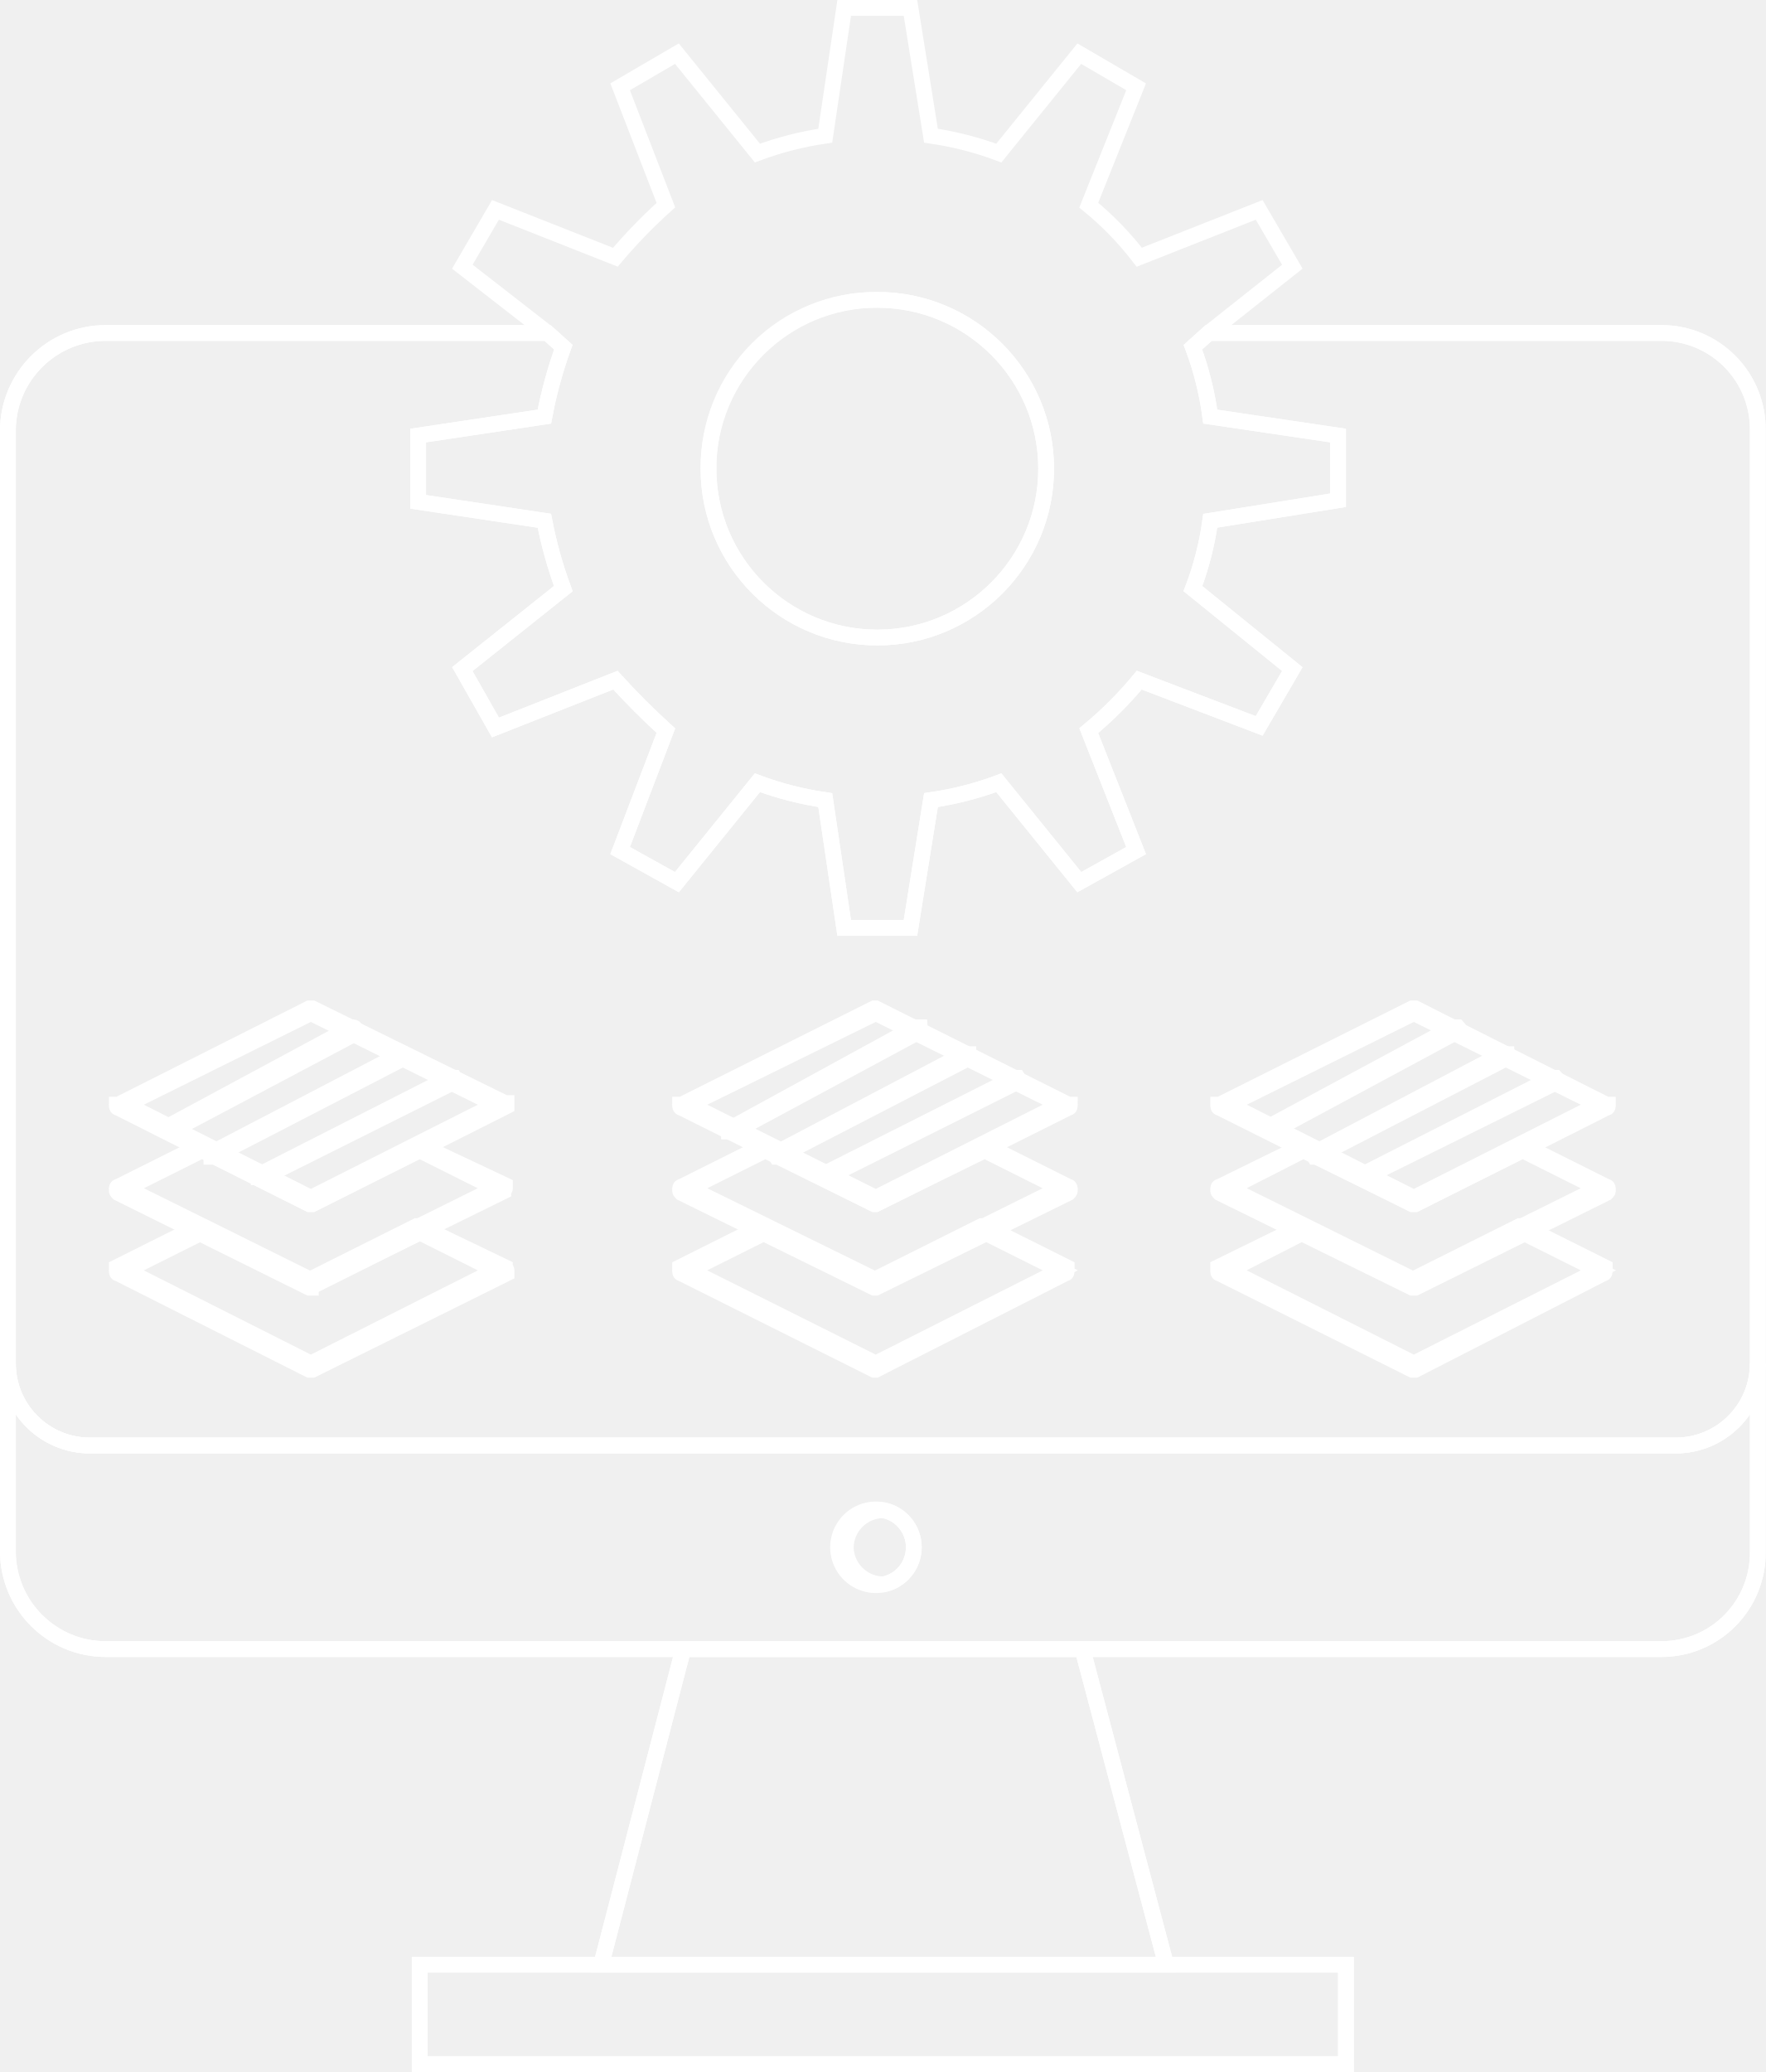
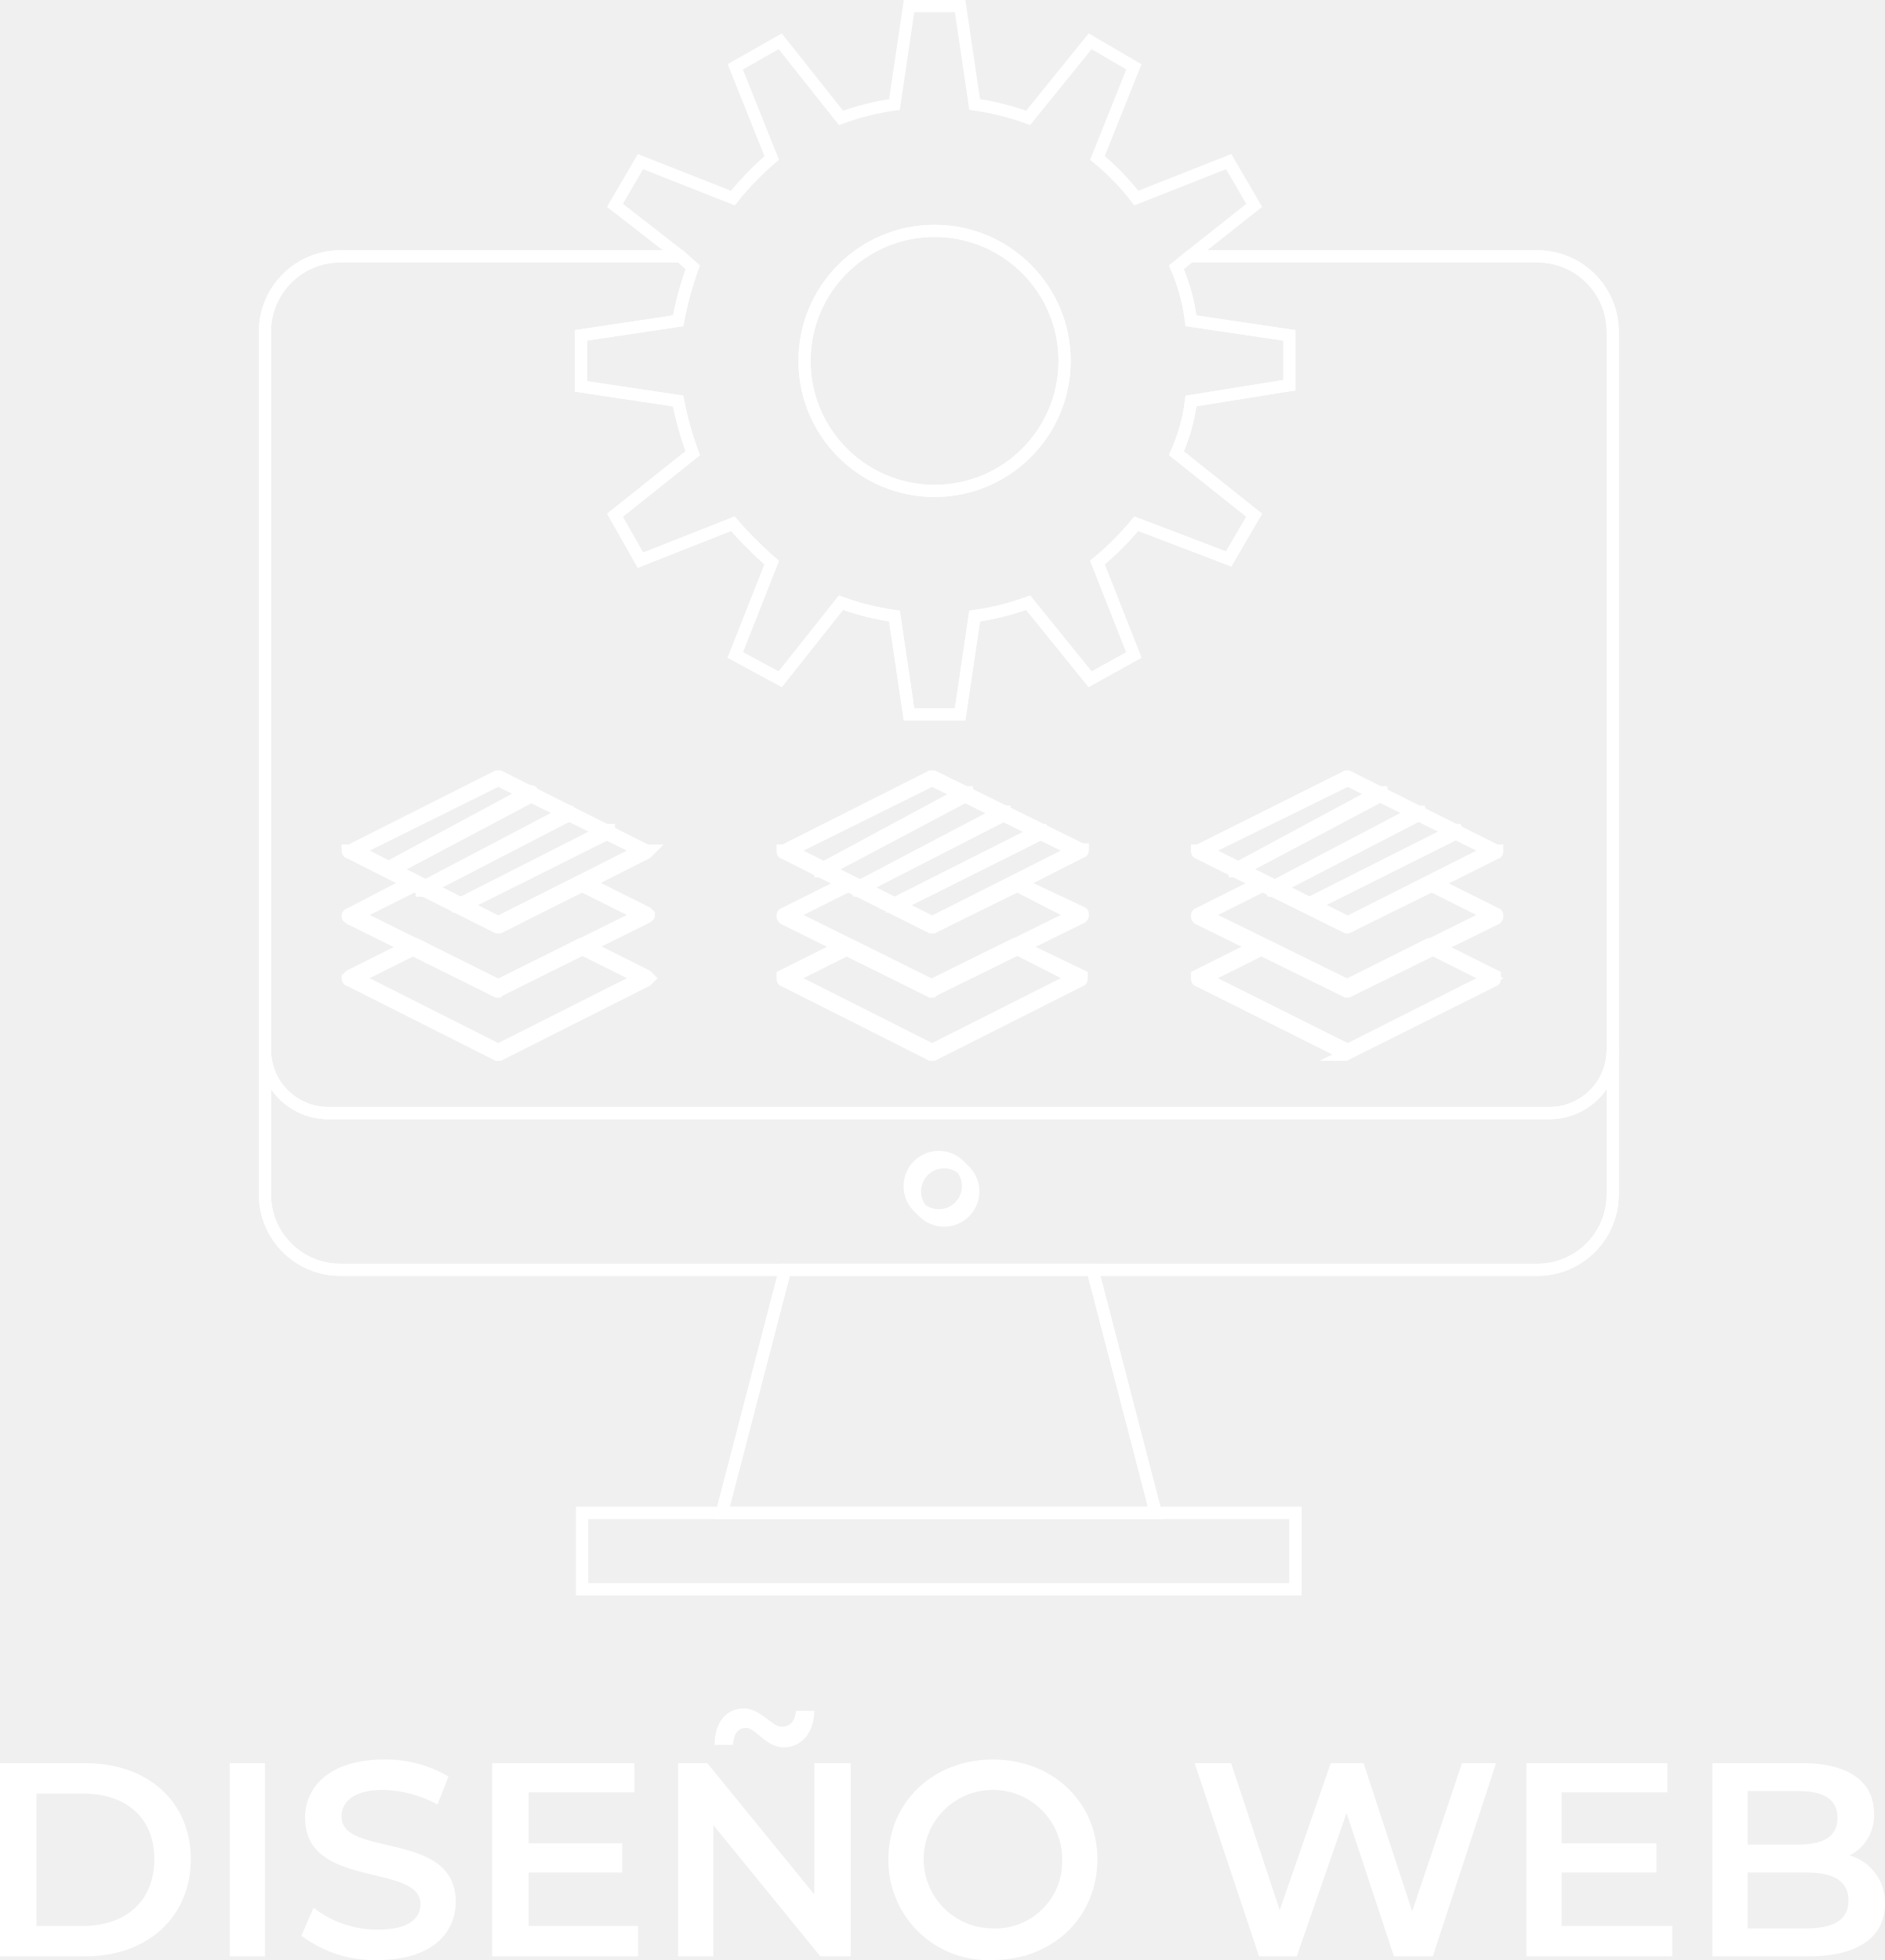
- <svg xmlns="http://www.w3.org/2000/svg" viewBox="0 0 111.9 131.3">
-   <g id="b3d8d00b-ad45-47d3-b99e-048717b5e726" data-name="Capa 2">
-     <g id="e6d94fda-ea5d-4ede-ba9c-caa1cc1c441b" data-name="Capa 1">
+ <svg xmlns="http://www.w3.org/2000/svg" viewBox="0 0 155.1 161.3">
+   <g id="aa54e552-75cb-4ef2-ad7b-ee0ccd118677" data-name="Capa 2">
+     <g id="ed74b753-9907-467f-94db-18d6dd79e8d4" data-name="Capa 1">
      <g>
        <g>
-           <path d="M55.6,19A10.7,10.7,0,1,1,44.9,29.7,10.6,10.6,0,0,1,55.6,19Z" style="fill: none;stroke: #fff;stroke-miterlimit: 10" />
-           <polygon points="26.6 124.5 38.1 124.5 73.9 124.5 85.3 124.5 85.3 130.8 26.6 130.8 26.6 124.5" style="fill: none;stroke: #fff;stroke-miterlimit: 10" />
-           <polygon points="68.6 104.5 73.9 124.5 38.1 124.5 43.3 104.5 68.6 104.5" style="fill: none;stroke: #fff;stroke-miterlimit: 10" />
-           <path d="M5.7,91.6H106.2a5.2,5.2,0,0,0,5.2-5.2V98.3a6.1,6.1,0,0,1-6.1,6.2H6.7A6.2,6.2,0,0,1,.5,98.3V86.4A5.2,5.2,0,0,0,5.7,91.6Zm47.9,6.5a2.4,2.4,0,0,0,2.4,2.3,2.4,2.4,0,0,0,0-4.7A2.4,2.4,0,0,0,53.6,98.1Z" style="fill: none;stroke: #fff;stroke-miterlimit: 10" />
-           <path d="M53.5,58.8l-1.2-8.1A20.9,20.9,0,0,1,48,49.6l-5.1,6.3-3.6-2,2.9-7.6c-1.1-1-2.2-2.1-3.2-3.2l-7.6,3-2.1-3.7,6.4-5.1A27,27,0,0,1,34.5,33l-8-1.2V27.6l8-1.2A28.3,28.3,0,0,1,35.7,22l-1-.9-5.4-4.2,2.1-3.6,7.6,3A33.4,33.4,0,0,1,42.2,13L39.3,5.5l3.6-2.1L48,9.7a20.9,20.9,0,0,1,4.3-1.1L53.5.5h4.2L59,8.6a20.9,20.9,0,0,1,4.3,1.1l5.1-6.3L72,5.5,69,13a19.9,19.9,0,0,1,3.2,3.3l7.6-3,2.1,3.6-5.3,4.2-1,.9a20.2,20.2,0,0,1,1.1,4.4l8.1,1.2v4.1L76.7,33a19.4,19.4,0,0,1-1.1,4.3l6.3,5.1L79.8,46l-7.6-2.9A24.2,24.2,0,0,1,69,46.3l3,7.6-3.6,2-5.1-6.3A20.9,20.9,0,0,1,59,50.7l-1.3,8.1ZM44.9,29.7A10.7,10.7,0,1,0,55.6,19,10.7,10.7,0,0,0,44.9,29.7Z" style="fill: none;stroke: #fff;stroke-miterlimit: 10" />
-           <path d="M52.3,50.7l1.2,8.1h4.2L59,50.7a20.9,20.9,0,0,0,4.3-1.1l5.1,6.3,3.6-2-3-7.6a24.2,24.2,0,0,0,3.2-3.2L79.8,46l2.1-3.6-6.3-5.1A19.4,19.4,0,0,0,76.7,33l8.1-1.3V27.6l-8.1-1.2A20.2,20.2,0,0,0,75.6,22l1-.9h28.7a6.1,6.1,0,0,1,6.1,6.2V86.4a5.2,5.2,0,0,1-5.2,5.2H5.7A5.2,5.2,0,0,1,.5,86.4V27.3a6.2,6.2,0,0,1,6.2-6.2h28l1,.9a28.3,28.3,0,0,0-1.2,4.4l-8,1.2v4.2l8,1.2a27,27,0,0,0,1.2,4.3l-6.4,5.1,2.1,3.7,7.6-3c1,1.1,2.1,2.2,3.2,3.2l-2.9,7.6,3.6,2L48,49.6A20.9,20.9,0,0,0,52.3,50.7Z" style="fill: none;stroke: #fff;stroke-miterlimit: 10" />
+           <g>
+             <path d="M76.9,19A10.7,10.7,0,1,1,66.2,29.7,10.7,10.7,0,0,1,76.9,19Z" style="fill: none;stroke: #fff;stroke-miterlimit: 10" />
+             <polygon points="47.9 124.5 59.4 124.5 95.1 124.5 106.6 124.5 106.6 130.8 47.9 130.8 47.9 124.5" style="fill: none;stroke: #fff;stroke-miterlimit: 10" />
+             <polygon points="89.9 104.5 95.1 124.5 59.4 124.5 64.6 104.5 89.9 104.5" style="fill: none;stroke: #fff;stroke-miterlimit: 10" />
+             <path d="M27,91.6H127.5a5.2,5.2,0,0,0,5.2-5.2V98.3a6.2,6.2,0,0,1-6.1,6.2H28a6.2,6.2,0,0,1-6.2-6.2V86.4A5.2,5.2,0,0,0,27,91.6Zm47.9,6.5a2.4,2.4,0,0,0,4.7,0,2.4,2.4,0,1,0-4.7,0Z" style="fill: none;stroke: #fff;stroke-miterlimit: 10" />
+             <path d="M74.8,58.8l-1.2-8.1a21.8,21.8,0,0,1-4.4-1.1l-5,6.3-3.7-2,3-7.6a32.2,32.2,0,0,1-3.2-3.2l-7.6,3-2.1-3.7L57,37.3A27,27,0,0,1,55.8,33l-8-1.2V27.6l8-1.2A28.3,28.3,0,0,1,57,22l-1-.9-5.4-4.2,2.1-3.6,7.6,3A25,25,0,0,1,63.5,13l-3-7.5,3.7-2.1,5,6.3a21.8,21.8,0,0,1,4.4-1.1L74.8.5H79l1.2,8.1a21.8,21.8,0,0,1,4.4,1.1l5.1-6.3,3.6,2.1-3,7.5a19.9,19.9,0,0,1,3.2,3.3l7.6-3,2.1,3.6-5.3,4.2-1.1.9A15.9,15.9,0,0,1,98,26.4l8.1,1.2v4.1L98,33a15.2,15.2,0,0,1-1.2,4.3l6.4,5.1L101.1,46l-7.6-2.9a24.2,24.2,0,0,1-3.2,3.2l3,7.6-3.6,2-5.1-6.3a21.8,21.8,0,0,1-4.4,1.1L79,58.8ZM66.2,29.7A10.7,10.7,0,1,0,76.9,19,10.7,10.7,0,0,0,66.2,29.7Z" style="fill: none;stroke: #fff;stroke-miterlimit: 10" />
+             <path d="M73.6,50.7l1.2,8.1H79l1.2-8.1a21.8,21.8,0,0,0,4.4-1.1l5.1,6.3,3.6-2-3-7.6a24.2,24.2,0,0,0,3.2-3.2l7.6,2.9,2.1-3.6-6.4-5.1A15.2,15.2,0,0,0,98,33l8.1-1.3V27.6L98,26.4A15.9,15.9,0,0,0,96.8,22l1.1-.9h28.7a6.2,6.2,0,0,1,6.1,6.2V86.4a5.2,5.2,0,0,1-5.2,5.2H27a5.2,5.2,0,0,1-5.2-5.2V27.3A6.2,6.2,0,0,1,28,21.1H56l1,.9a28.3,28.3,0,0,0-1.2,4.4l-8,1.2v4.2l8,1.2A27,27,0,0,0,57,37.3l-6.4,5.1,2.1,3.7,7.6-3a32.2,32.2,0,0,0,3.2,3.2l-3,7.6,3.7,2,5-6.3A21.8,21.8,0,0,0,73.6,50.7Z" style="fill: none;stroke: #fff;stroke-miterlimit: 10" />
+           </g>
+           <g>
+             <path d="M64.6,104.5H28a6.2,6.2,0,0,1-6.2-6.2v-71A6.2,6.2,0,0,1,28,21.1H56" style="fill: none;stroke: #fff;stroke-miterlimit: 10" />
+             <path d="M97.9,21.1h28.7a6.2,6.2,0,0,1,6.1,6.2v71a6.2,6.2,0,0,1-6.1,6.2H89.9" style="fill: none;stroke: #fff;stroke-miterlimit: 10" />
+             <path d="M132.7,86.4a5.2,5.2,0,0,1-5.2,5.2H27a5.2,5.2,0,0,1-5.2-5.2" style="fill: none;stroke: #fff;stroke-miterlimit: 10" />
+             <polyline points="59.4 124.5 64.6 104.5 89.9 104.5 95.1 124.5" style="fill: none;stroke: #fff;stroke-miterlimit: 10" />
+             <path d="M77.2,95.7a2.4,2.4,0,1,1,0,4.7,2.4,2.4,0,0,1,0-4.7Z" style="fill: none;stroke: #fff;stroke-miterlimit: 10" />
+             <polygon points="95.1 124.5 106.6 124.5 106.6 130.8 47.9 130.8 47.9 124.5 59.4 124.5 95.1 124.5" style="fill: none;stroke: #fff;stroke-miterlimit: 10" />
+           </g>
+           <g>
+             <g>
+               <path d="M110.9,76.3h-.1L98.6,70.2c-.1,0-.1-.1-.1-.2h.1l12.2-6.1h.1l12.2,6.1h.1c0,.1,0,.2-.1.2l-12.2,6.1ZM99.1,70l11.8,5.9L122.6,70l-11.7-5.8Z" style="fill: none;stroke: #fff;stroke-miterlimit: 10" />
+               <path d="M110.9,81.6h-.1l-12.2-6c-.1-.1-.1-.1-.1-.2s0-.2.1-.2l5.2-2.6h.2l6.9,3.4,6.8-3.4h.2l5.2,2.6c.1,0,.1.1.1.2s0,.1-.1.2l-12.2,6ZM99.1,75.3l11.8,5.8,11.7-5.8-4.8-2.4-6.9,3.4h-.1l-6.9-3.4Z" style="fill: none;stroke: #fff;stroke-miterlimit: 10" />
+               <path d="M110.9,86.8h-.1L98.6,80.7c-.1,0-.1-.1-.1-.2v-.2l5.2-2.6h.2l6.9,3.4,6.8-3.4h.2l5.2,2.6v.2c0,.1,0,.2-.1.2l-12.2,6.1ZM99.1,80.5l11.8,5.9,11.7-5.9-4.8-2.4-6.9,3.4h-.1l-6.9-3.4Z" style="fill: none;stroke: #fff;stroke-miterlimit: 10" />
+               <path d="M101.8,71.7h-.2c0-.1,0-.2.1-.2l11.7-6.3h.3a.4.4,0,0,1-.1.3l-11.7,6.2Z" style="fill: none;stroke: #fff;stroke-miterlimit: 10" />
+               <path d="M104.8,73.3h-.2a.2.2,0,0,1,.1-.3l11.8-6.2h.3a.4.4,0,0,1-.1.3l-11.8,6.1Z" style="fill: none;stroke: #fff;stroke-miterlimit: 10" />
+               <path d="M107.7,74.6h-.1c-.1-.1-.1-.2,0-.2l12.1-6.1h.2a.2.2,0,0,1-.1.3l-12,6Z" style="fill: none;stroke: #fff;stroke-miterlimit: 10" />
+             </g>
+             <g>
+               <path d="M76.7,76.3h-.1L64.5,70.2c-.1,0-.1-.1-.1-.2h.1l12.1-6.1h.2L89,69.9h.1c0,.1,0,.2-.1.2L76.8,76.3ZM65,70l11.7,5.9L88.4,70,76.7,64.2Z" style="fill: none;stroke: #fff;stroke-miterlimit: 10" />
+               <path d="M76.7,81.6h-.1l-12.1-6c-.1-.1-.1-.1-.1-.2s0-.2.1-.2l5.2-2.6h.2l6.8,3.4,6.9-3.4h.1L89,75.1c.1,0,.1.1.1.2s0,.1-.1.2l-12.2,6ZM65,75.3l11.7,5.8,11.7-5.8-4.7-2.4-6.9,3.4h-.2l-6.8-3.4Z" style="fill: none;stroke: #fff;stroke-miterlimit: 10" />
+               <path d="M76.7,86.8h-.1L64.5,80.7c-.1,0-.1-.1-.1-.2v-.2l5.2-2.6h.2l6.8,3.4,6.9-3.4h.1L89,80.3v.2c0,.1,0,.2-.1.2L76.8,86.8ZM65,80.5l11.7,5.9,11.7-5.9-4.7-2.4-6.9,3.4h-.2l-6.8-3.4Z" style="fill: none;stroke: #fff;stroke-miterlimit: 10" />
+               <path d="M67.7,71.7h-.2c0-.1,0-.2.1-.2l11.7-6.3h.3a.4.4,0,0,1-.1.3L67.8,71.7Z" style="fill: none;stroke: #fff;stroke-miterlimit: 10" />
+               <path d="M70.6,73.3h-.1a.2.2,0,0,1,.1-.3l11.8-6.2h.3a.4.4,0,0,1-.1.3L70.7,73.2Z" style="fill: none;stroke: #fff;stroke-miterlimit: 10" />
+               <path d="M73.6,74.6h-.2c0-.1,0-.2.1-.2l12.1-6.1h.2a.2.2,0,0,1-.1.3l-12,6Z" style="fill: none;stroke: #fff;stroke-miterlimit: 10" />
+             </g>
+             <g>
+               <path d="M41,76.3h-.1L28.8,70.2a.2.2,0,0,1-.2-.2h.2l12.1-6.1h.2l12.1,6.1h.2l-.2.2L41.1,76.3ZM29.3,70,41,75.9,52.7,70,41,64.2Z" style="fill: none;stroke: #fff;stroke-miterlimit: 10" />
+               <path d="M41,81.6h-.1l-12.1-6c-.1-.1-.2-.1-.2-.2a.2.2,0,0,1,.2-.2L34,72.5h.2L41,75.9l6.8-3.4H48l5.2,2.6.2.2c0,.1-.1.1-.2.2l-12.1,6ZM29.3,75.3,41,81.1l11.7-5.8-4.8-2.4-6.8,3.4h-.2l-6.8-3.4Z" style="fill: none;stroke: #fff;stroke-miterlimit: 10" />
+               <path d="M41,86.8h-.1L28.8,80.7a.2.2,0,0,1-.2-.2l.2-.2L34,77.7h.2L41,81.1l6.8-3.4H48l5.2,2.6.2.2-.2.2L41.1,86.8ZM29.3,80.5,41,86.4l11.7-5.9-4.8-2.4-6.8,3.4h-.2l-6.8-3.4Z" style="fill: none;stroke: #fff;stroke-miterlimit: 10" />
+               <path d="M32,71.7c-.1,0-.2,0-.2-.1s0-.2.1-.2l11.7-6.3c.1,0,.2,0,.2.1a.2.2,0,0,1,0,.3L32.1,71.7Z" style="fill: none;stroke: #fff;stroke-miterlimit: 10" />
+               <path d="M34.9,73.3h-.2c0-.1,0-.3.1-.3l11.8-6.2h.3c.1.1,0,.2-.1.3L35,73.2Z" style="fill: none;stroke: #fff;stroke-miterlimit: 10" />
+               <path d="M37.9,74.6h-.2c0-.1,0-.2.1-.2l12-6.1h.3c0,.1,0,.3-.1.3l-12,6Z" style="fill: none;stroke: #fff;stroke-miterlimit: 10" />
+             </g>
+           </g>
        </g>
        <g>
-           <path d="M43.3,104.5H6.7A6.2,6.2,0,0,1,.5,98.3v-71a6.2,6.2,0,0,1,6.2-6.2h28" style="fill: none;stroke: #fff;stroke-miterlimit: 10" />
-           <path d="M76.6,21.1h28.7a6.1,6.1,0,0,1,6.1,6.2v71a6.1,6.1,0,0,1-6.1,6.2H68.6" style="fill: none;stroke: #fff;stroke-miterlimit: 10" />
-           <path d="M111.4,86.4a5.2,5.2,0,0,1-5.2,5.2H5.7A5.2,5.2,0,0,1,.5,86.4" style="fill: none;stroke: #fff;stroke-miterlimit: 10" />
-           <polyline points="38.1 124.5 43.3 104.5 68.6 104.5 73.9 124.5" style="fill: none;stroke: #fff;stroke-miterlimit: 10" />
-           <path d="M56,95.7a2.4,2.4,0,0,1,0,4.7,2.4,2.4,0,1,1,0-4.7Z" style="fill: none;stroke: #fff;stroke-miterlimit: 10" />
-           <polygon points="73.9 124.5 85.3 124.5 85.3 130.8 26.6 130.8 26.6 124.5 38.1 124.5 73.9 124.5" style="fill: none;stroke: #fff;stroke-miterlimit: 10" />
-         </g>
-         <g>
-           <g>
-             <path d="M89.6,76.3h-.1L77.3,70.2c-.1,0-.1-.1-.1-.2h.1l12.2-6.1h.2l12.1,6.1h.1c0,.1,0,.2-.1.2L89.7,76.3ZM77.9,70l11.7,5.9L101.3,70,89.6,64.2Z" style="fill: none;stroke: #fff;stroke-miterlimit: 10" />
-             <path d="M89.6,81.6h-.1l-12.2-6c-.1-.1-.1-.1-.1-.2s0-.2.1-.2l5.3-2.6h.1l6.9,3.4,6.8-3.4h.2l5.2,2.6c.1,0,.1.1.1.2s0,.1-.1.2l-12.1,6ZM77.9,75.3l11.7,5.8,11.7-5.8-4.8-2.4-6.8,3.4h-.2l-6.9-3.4Z" style="fill: none;stroke: #fff;stroke-miterlimit: 10" />
-             <path d="M89.6,86.8h-.1L77.3,80.7c-.1,0-.1-.1-.1-.2v-.2l5.3-2.6h.1l6.9,3.4,6.8-3.4h.2l5.2,2.6v.2c0,.1,0,.2-.1.2L89.7,86.8ZM77.9,80.5l11.7,5.9,11.7-5.9-4.8-2.4-6.8,3.4h-.2l-6.9-3.4Z" style="fill: none;stroke: #fff;stroke-miterlimit: 10" />
-             <path d="M80.5,71.7a.1.1,0,0,1-.1-.1c-.1-.1-.1-.2,0-.2l11.7-6.3h.3c.1.1,0,.2-.1.3L80.6,71.7Z" style="fill: none;stroke: #fff;stroke-miterlimit: 10" />
-             <path d="M83.5,73.3h-.2a.2.2,0,0,1,.1-.3l11.8-6.2h.3a.4.4,0,0,1-.1.3L83.6,73.2Z" style="fill: none;stroke: #fff;stroke-miterlimit: 10" />
-             <path d="M86.5,74.6h-.2c-.1-.1,0-.2.1-.2l12-6.1h.2c.1.1.1.3,0,.3l-12.1,6Z" style="fill: none;stroke: #fff;stroke-miterlimit: 10" />
-           </g>
-           <g>
-             <path d="M55.5,76.3h-.1L43.2,70.2c-.1,0-.1-.1-.1-.2h.1l12.2-6.1h.1l12.2,6.1h.1c0,.1,0,.2-.1.2L55.5,76.3ZM43.7,70l11.8,5.9L67.2,70,55.5,64.2Z" style="fill: none;stroke: #fff;stroke-miterlimit: 10" />
-             <path d="M55.5,81.6h-.1l-12.2-6c-.1-.1-.1-.1-.1-.2s0-.2.1-.2l5.2-2.6h.2l6.9,3.4,6.8-3.4h.2l5.2,2.6c.1,0,.1.1.1.2s0,.1-.1.2l-12.2,6ZM43.7,75.3l11.8,5.8,11.7-5.8-4.8-2.4-6.9,3.4h-.1l-6.9-3.4Z" style="fill: none;stroke: #fff;stroke-miterlimit: 10" />
-             <path d="M55.5,86.8h-.1L43.2,80.7c-.1,0-.1-.1-.1-.2v-.2l5.2-2.6h.2l6.9,3.4,6.8-3.4h.2l5.2,2.6v.2c0,.1,0,.2-.1.2L55.5,86.8ZM43.7,80.5l11.8,5.9,11.7-5.9-4.8-2.4-6.9,3.4h-.1l-6.9-3.4Z" style="fill: none;stroke: #fff;stroke-miterlimit: 10" />
-             <path d="M46.4,71.7h-.2c0-.1,0-.2.1-.2L58,65.1h.3a.4.4,0,0,1-.1.3L46.5,71.7Z" style="fill: none;stroke: #fff;stroke-miterlimit: 10" />
-             <path d="M49.4,73.3h-.2a.2.2,0,0,1,.1-.3l11.8-6.2h.3a.4.4,0,0,1-.1.3L49.5,73.2Z" style="fill: none;stroke: #fff;stroke-miterlimit: 10" />
-             <path d="M52.3,74.6h-.1c-.1-.1-.1-.2,0-.2l12.1-6.1h.2a.2.2,0,0,1-.1.3l-12,6Z" style="fill: none;stroke: #fff;stroke-miterlimit: 10" />
-           </g>
-           <g>
-             <path d="M19.7,76.3h-.1L7.5,70.2c-.1,0-.1-.1-.1-.2h.1l12.1-6.1h.2L32,69.9h.1v.2L19.8,76.3ZM8,70l11.7,5.9L31.4,70,19.7,64.2Z" style="fill: none;stroke: #fff;stroke-miterlimit: 10" />
-             <path d="M19.7,81.6h-.1l-12.1-6c-.1-.1-.1-.1-.1-.2s0-.2.1-.2l5.2-2.6h.2l6.8,3.4,6.8-3.4h.2L32,75.1v.2c0,.1-.1.1-.1.2l-12.2,6ZM8,75.3l11.7,5.8,11.7-5.8-4.8-2.4-6.8,3.4h-.2l-6.8-3.4Z" style="fill: none;stroke: #fff;stroke-miterlimit: 10" />
-             <path d="M19.7,86.8h-.1L7.5,80.7c-.1,0-.1-.1-.1-.2v-.2l5.2-2.6h.2l6.8,3.4,6.8-3.4h.2L32,80.3c0,.1.1.1.1.2v.2L19.8,86.8ZM8,80.5l11.7,5.9,11.7-5.9-4.8-2.4-6.8,3.4h-.2l-6.8-3.4Z" style="fill: none;stroke: #fff;stroke-miterlimit: 10" />
-             <path d="M10.7,71.7c-.1,0-.2,0-.2-.1s0-.2.1-.2l11.7-6.3c.1,0,.2,0,.2.1a.2.2,0,0,1,0,.3L10.8,71.7Z" style="fill: none;stroke: #fff;stroke-miterlimit: 10" />
-             <path d="M13.6,73.3h-.2c0-.1,0-.3.1-.3l11.9-6.2h.2c.1.1,0,.2-.1.3L13.7,73.2Z" style="fill: none;stroke: #fff;stroke-miterlimit: 10" />
-             <path d="M16.6,74.6h-.2c0-.1,0-.2.1-.2l12-6.1h.3a.2.2,0,0,1-.1.3l-12,6Z" style="fill: none;stroke: #fff;stroke-miterlimit: 10" />
-           </g>
+           <path d="M0,145.1H7c5.2,0,8.7,3.2,8.7,7.9s-3.5,8-8.7,8H0Zm6.8,13.4c3.6,0,5.9-2.1,5.9-5.5s-2.3-5.4-5.9-5.4H3v10.9Z" style="fill: #fff" />
+           <path d="M18.9,145.1h2.9V161H18.9Z" style="fill: #fff" />
+           <path d="M24.8,159.3l1-2.3a8.5,8.5,0,0,0,5.3,1.8c2.5,0,3.5-.9,3.5-2.1,0-3.4-9.5-1.2-9.5-7.1,0-2.6,2.1-4.8,6.5-4.8a10.2,10.2,0,0,1,5.3,1.4l-.9,2.3a9.8,9.8,0,0,0-4.5-1.2c-2.4,0-3.4,1-3.4,2.2,0,3.4,9.4,1.1,9.4,7,0,2.6-2,4.8-6.4,4.8A9.9,9.9,0,0,1,24.8,159.3Z" style="fill: #fff" />
+           <path d="M52.5,158.5V161h-12V145.1H52.2v2.4H43.5v4.2h7.7v2.4H43.5v4.4Z" style="fill: #fff" />
+           <path d="M70,145.1V161H67.5l-8.8-10.8V161H55.8V145.1h2.4L67,155.9V145.1Zm-9.7-1.5H58.8c0-1.9,1-3,2.4-3s2.3,1.5,3.1,1.5,1.1-.5,1.2-1.3H67c0,1.7-1,3-2.5,3s-2.3-1.6-3.1-1.6S60.4,142.8,60.3,143.6Z" style="fill: #fff" />
+           <path d="M73.1,153c0-4.7,3.7-8.2,8.6-8.2s8.6,3.5,8.6,8.2-3.6,8.3-8.6,8.3A8.2,8.2,0,0,1,73.1,153Zm14.3,0a5.7,5.7,0,1,0-5.7,5.7A5.5,5.5,0,0,0,87.4,153Z" style="fill: #fff" />
+           <path d="M123.1,145.1,117.9,161h-3.2l-3.9-11.8L106.7,161h-3.1l-5.3-15.9h3l4,12.1,4.2-12.1h2.7l4,12.2,4.1-12.2Z" style="fill: #fff" />
+           <path d="M137.6,158.5V161h-12V145.1h11.6v2.4h-8.7v4.2h7.8v2.4h-7.8v4.4Z" style="fill: #fff" />
+           <path d="M155.1,156.7c0,2.7-2.2,4.3-6.3,4.3h-7.9V145.1h7.4c3.9,0,5.9,1.6,5.9,4.1a3.7,3.7,0,0,1-2,3.5A4,4,0,0,1,155.1,156.7Zm-11.3-9.3v4.4H148c2.1,0,3.2-.7,3.2-2.2s-1.1-2.2-3.2-2.2Zm8.3,9c0-1.6-1.2-2.3-3.5-2.3h-4.8v4.6h4.8C150.9,158.7,152.1,158,152.1,156.4Z" style="fill: #fff" />
        </g>
      </g>
    </g>
  </g>
</svg>
